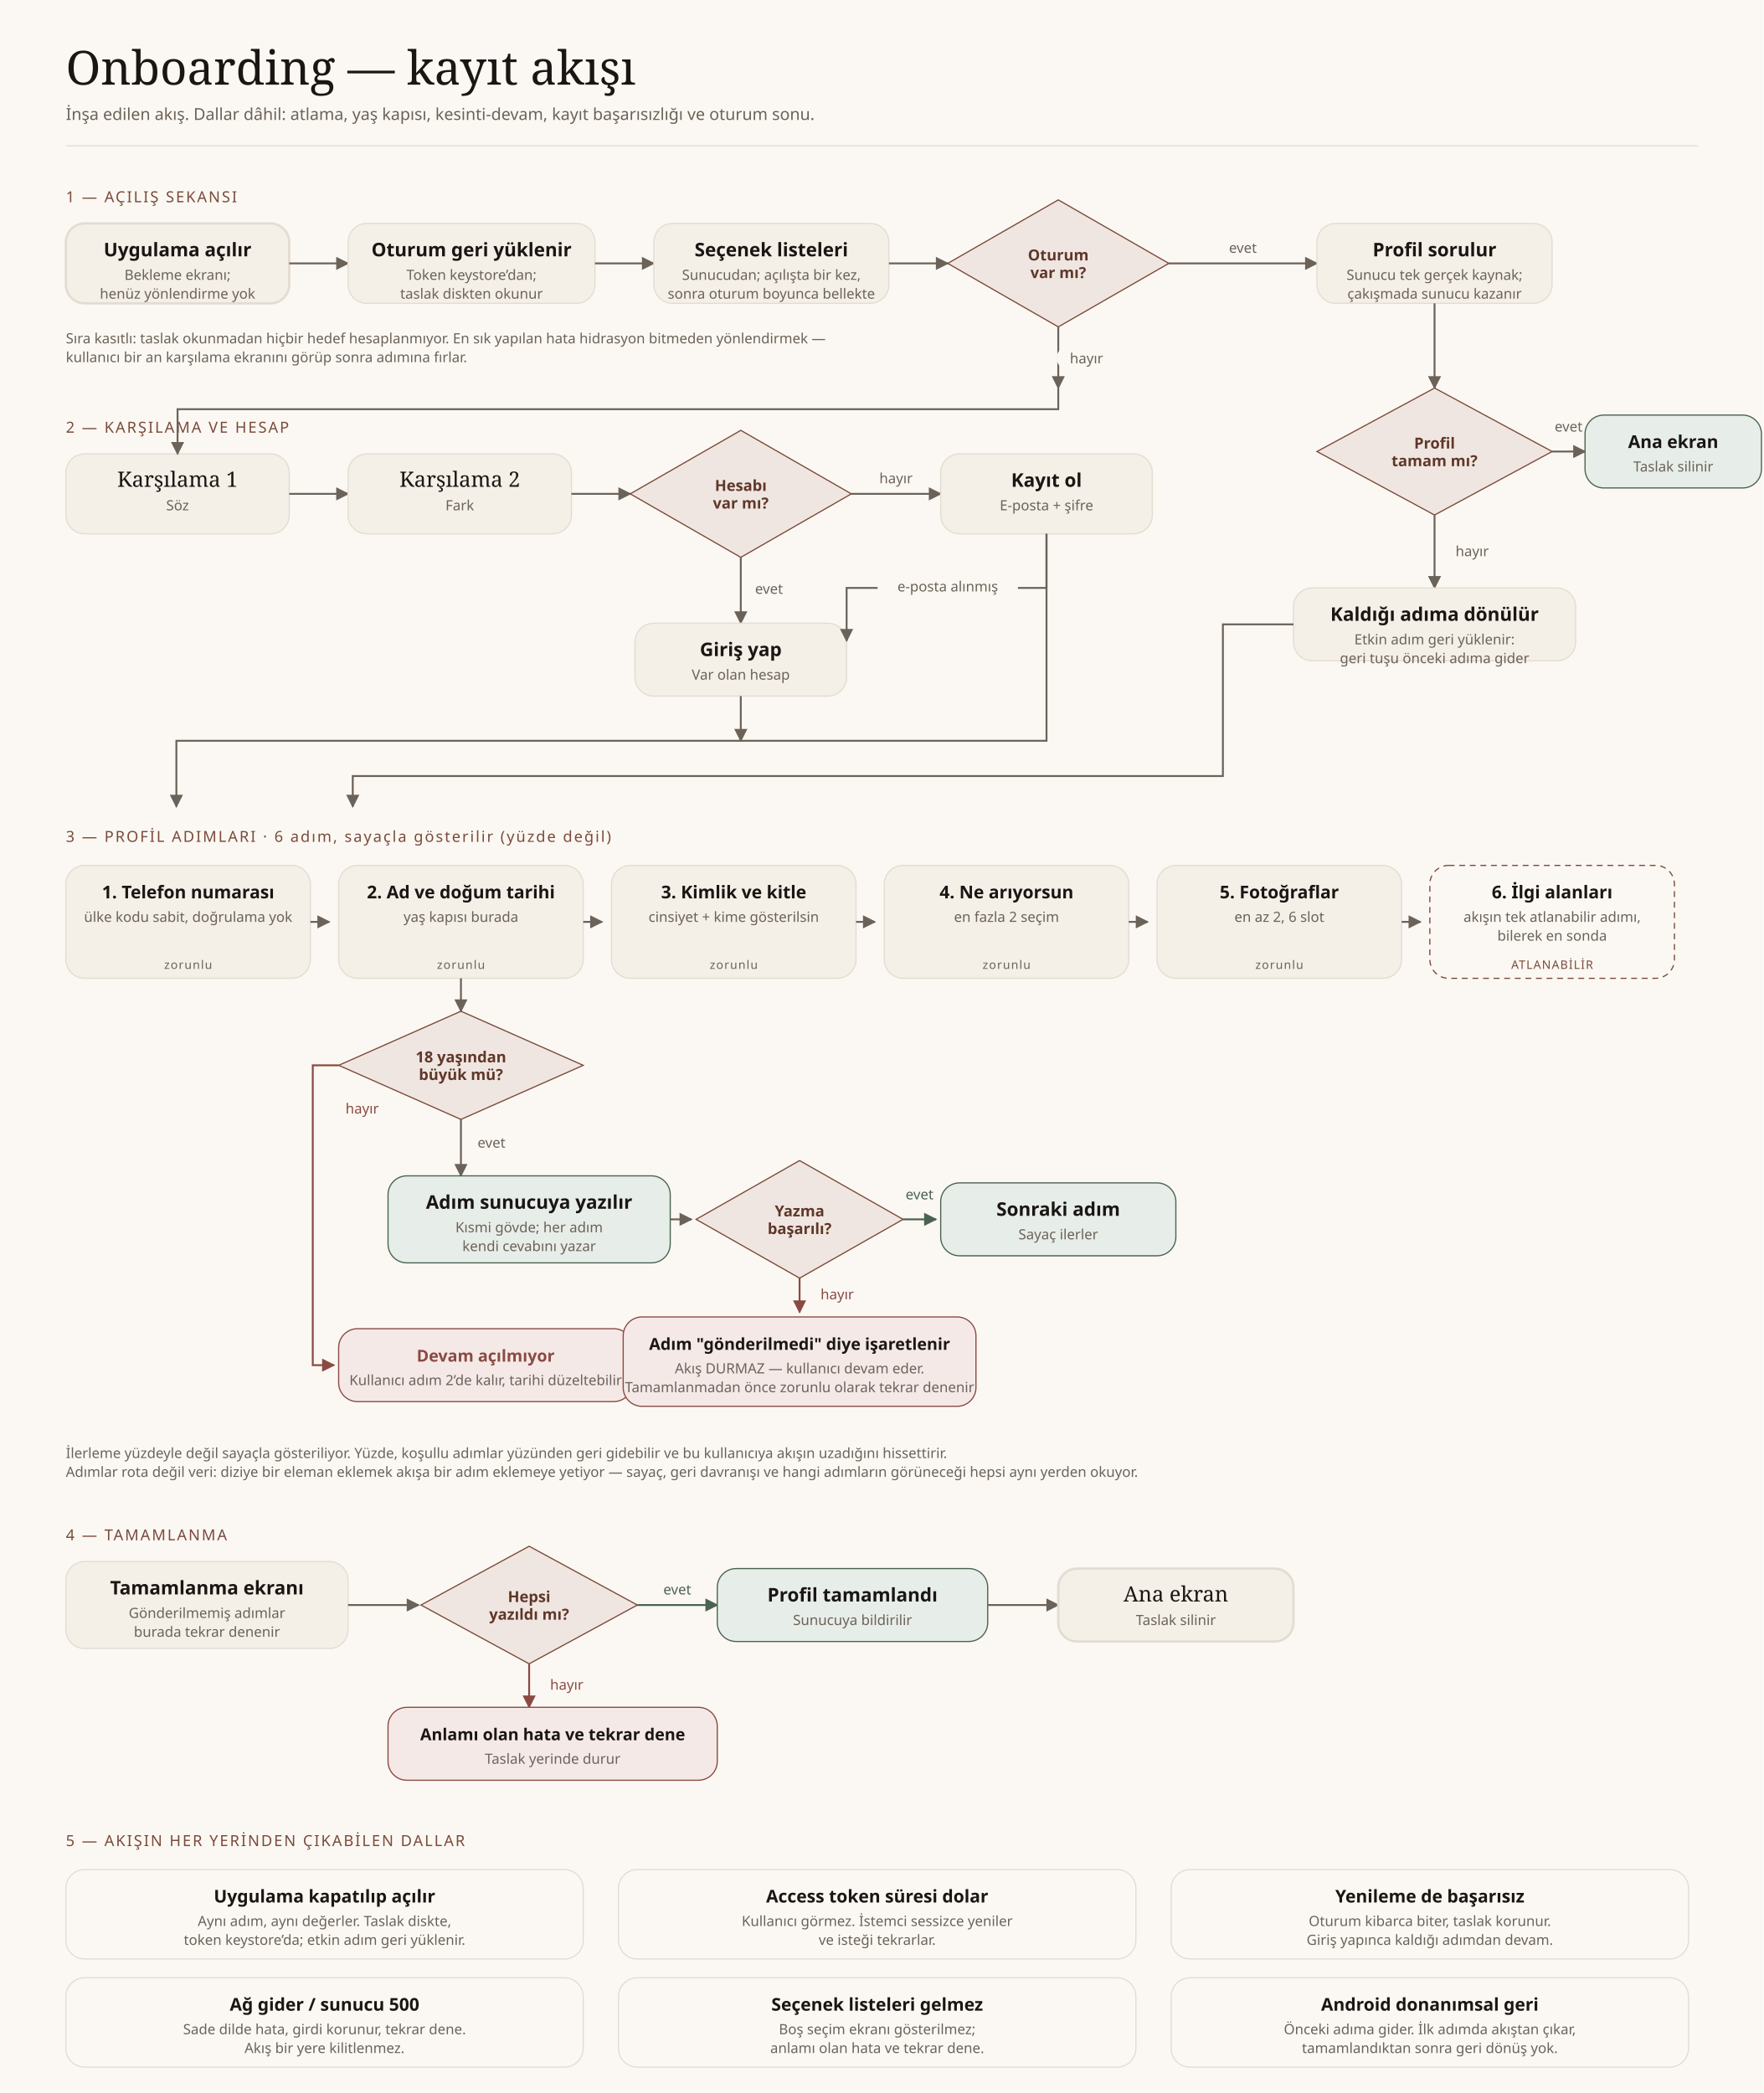
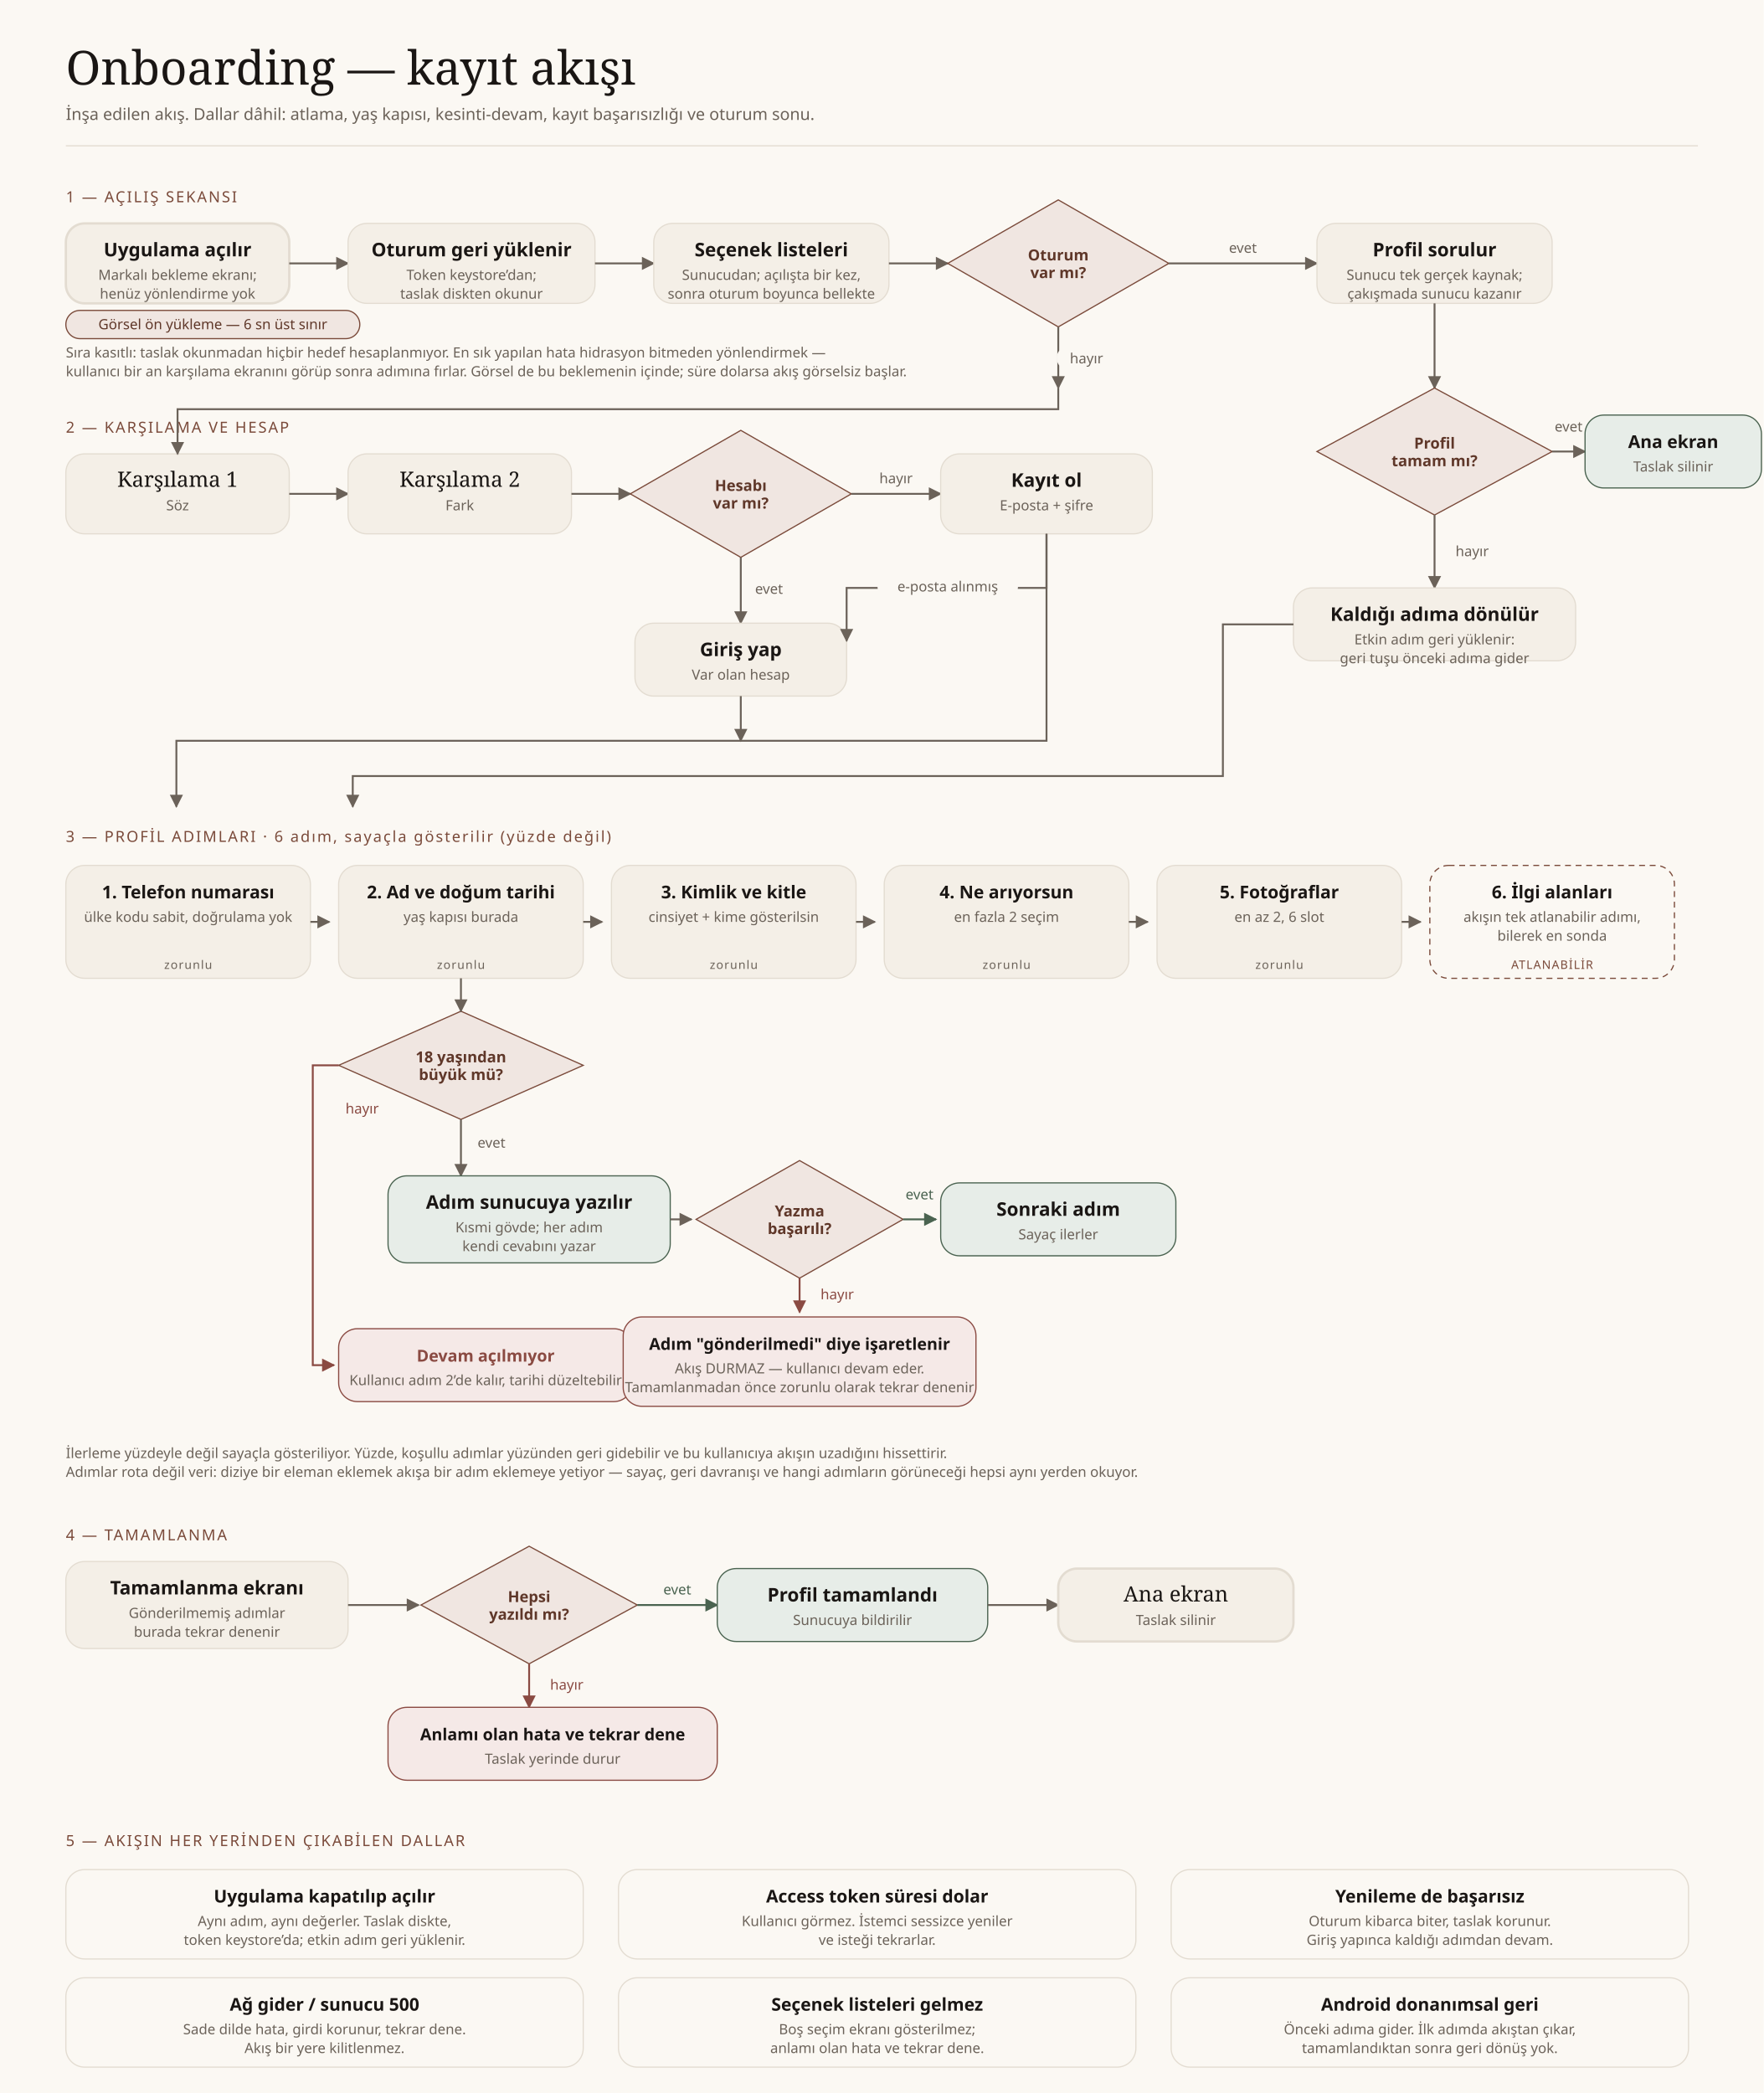
<svg xmlns="http://www.w3.org/2000/svg" width="1500" height="1780" viewBox="0 0 1500 1780" font-family="'Figtree','Segoe UI',system-ui,-apple-system,sans-serif">
  <defs>
    <marker id="arrow" viewBox="0 0 10 10" refX="9" refY="5" markerWidth="7" markerHeight="7" orient="auto-start-reverse">
      <path d="M 0 0 L 10 5 L 0 10 z" fill="#6B6259" />
    </marker>
    <marker id="arrowRed" viewBox="0 0 10 10" refX="9" refY="5" markerWidth="7" markerHeight="7" orient="auto-start-reverse">
      <path d="M 0 0 L 10 5 L 0 10 z" fill="#8A4A42" />
    </marker>
    <marker id="arrowGreen" viewBox="0 0 10 10" refX="9" refY="5" markerWidth="7" markerHeight="7" orient="auto-start-reverse">
      <path d="M 0 0 L 10 5 L 0 10 z" fill="#4A6350" />
    </marker>
  </defs>
  <rect width="1500" height="1780" fill="#FBF8F3" />
  <text x="56" y="72" font-family="'Newsreader','Iowan Old Style',Georgia,serif" font-size="40" fill="#1A1614">Onboarding — kayıt akışı</text>
  <text x="56" y="102" font-size="14" fill="#6B6259">İnşa edilen akış. Dallar dâhil: atlama, yaş kapısı, kesinti-devam, kayıt başarısızlığı ve oturum sonu.</text>
  <line x1="56" y1="124" x2="1444" y2="124" stroke="#E3DCD1" />
  <text x="56" y="172" font-size="13" letter-spacing="1.4" fill="#7A4A3A">1 — AÇILIŞ SEKANSI</text>
  <rect x="56" y="190" width="190" height="68" rx="16" fill="#F4EFE7" stroke="#E3DCD1" stroke-width="2" />
  <text x="151" y="218" text-anchor="middle" font-family="'Figtree','Segoe UI',system-ui,-apple-system,sans-serif" font-size="16" font-weight="600" fill="#1A1614">Uygulama açılır</text>
-   <text x="151" y="238" text-anchor="middle" font-size="12" fill="#6B6259">Bekleme ekranı;</text>
+   <text x="151" y="238" text-anchor="middle" font-size="12" fill="#6B6259">Markalı bekleme ekranı;</text>
  <text x="151" y="254" text-anchor="middle" font-size="12" fill="#6B6259">henüz yönlendirme yok</text>
+   <rect x="56" y="264" width="250" height="24" rx="12" fill="#F0E6E1" stroke="#7A4A3A" stroke-width="1" />
+   <text x="181" y="280" text-anchor="middle" font-size="12" fill="#5F3729">Görsel ön yükleme — 6 sn üst sınır</text>
  <path d="M 246 224 L 296 224" fill="none" stroke="#6B6259" stroke-width="1.6" marker-end="url(#arrow)" />
  <rect x="296" y="190" width="210" height="68" rx="16" fill="#F4EFE7" stroke="#E3DCD1" stroke-width="1" />
  <text x="401" y="218" text-anchor="middle" font-family="'Figtree','Segoe UI',system-ui,-apple-system,sans-serif" font-size="16" font-weight="600" fill="#1A1614">Oturum geri yüklenir</text>
  <text x="401" y="238" text-anchor="middle" font-size="12" fill="#6B6259">Token keystore’dan;</text>
  <text x="401" y="254" text-anchor="middle" font-size="12" fill="#6B6259">taslak diskten okunur</text>
  <path d="M 506 224 L 556 224" fill="none" stroke="#6B6259" stroke-width="1.6" marker-end="url(#arrow)" />
  <rect x="556" y="190" width="200" height="68" rx="16" fill="#F4EFE7" stroke="#E3DCD1" stroke-width="1" />
  <text x="656" y="218" text-anchor="middle" font-family="'Figtree','Segoe UI',system-ui,-apple-system,sans-serif" font-size="16" font-weight="600" fill="#1A1614">Seçenek listeleri</text>
  <text x="656" y="238" text-anchor="middle" font-size="12" fill="#6B6259">Sunucudan; açılışta bir kez,</text>
  <text x="656" y="254" text-anchor="middle" font-size="12" fill="#6B6259">sonra oturum boyunca bellekte</text>
  <path d="M 756 224 L 806 224" fill="none" stroke="#6B6259" stroke-width="1.6" marker-end="url(#arrow)" />
  <path d="M 900 170 L 994 224 L 900 278 L 806 224 Z" fill="#F0E6E1" stroke="#7A4A3A" />
  <text x="900" y="221.5" text-anchor="middle" font-size="13" font-weight="600" fill="#5F3729">Oturum</text>
  <text x="900" y="236.5" text-anchor="middle" font-size="13" font-weight="600" fill="#5F3729">var mı?</text>
-   <text x="56" y="292" font-size="12" fill="#6B6259">Sıra kasıtlı: taslak okunmadan hiçbir hedef hesaplanmıyor. En sık yapılan hata hidrasyon bitmeden yönlendirmek —</text>
-   <text x="56" y="308" font-size="12" fill="#6B6259">kullanıcı bir an karşılama ekranını görüp sonra adımına fırlar.</text>
+   <text x="56" y="304" font-size="12" fill="#6B6259">Sıra kasıtlı: taslak okunmadan hiçbir hedef hesaplanmıyor. En sık yapılan hata hidrasyon bitmeden yönlendirmek —</text>
+   <text x="56" y="320" font-size="12" fill="#6B6259">kullanıcı bir an karşılama ekranını görüp sonra adımına fırlar. Görsel de bu beklemenin içinde; süre dolarsa akış görselsiz başlar.</text>
  <path d="M 900 278 L 900 330" fill="none" stroke="#6B6259" stroke-width="1.6" marker-end="url(#arrow)" />
  <rect x="898.75" y="295" width="50.5" height="19" rx="9" fill="#FBF8F3" />
  <text x="924" y="309" text-anchor="middle" font-size="12" fill="#6B6259">hayır</text>
  <path d="M 994 224 L 1120 224" fill="none" stroke="#6B6259" stroke-width="1.6" marker-end="url(#arrow)" />
  <rect x="1035.2" y="201" width="43.6" height="19" rx="9" fill="#FBF8F3" />
  <text x="1057" y="215" text-anchor="middle" font-size="12" fill="#6B6259">evet</text>
  <rect x="1120" y="190" width="200" height="68" rx="16" fill="#F4EFE7" stroke="#E3DCD1" stroke-width="1" />
  <text x="1220" y="218" text-anchor="middle" font-family="'Figtree','Segoe UI',system-ui,-apple-system,sans-serif" font-size="16" font-weight="600" fill="#1A1614">Profil sorulur</text>
  <text x="1220" y="238" text-anchor="middle" font-size="12" fill="#6B6259">Sunucu tek gerçek kaynak;</text>
  <text x="1220" y="254" text-anchor="middle" font-size="12" fill="#6B6259">çakışmada sunucu kazanır</text>
  <path d="M 1220 258 L 1220 330" fill="none" stroke="#6B6259" stroke-width="1.6" marker-end="url(#arrow)" />
  <path d="M 1220 330 L 1320 384 L 1220 438 L 1120 384 Z" fill="#F0E6E1" stroke="#7A4A3A" />
  <text x="1220" y="381.5" text-anchor="middle" font-size="13" font-weight="600" fill="#5F3729">Profil</text>
  <text x="1220" y="396.5" text-anchor="middle" font-size="13" font-weight="600" fill="#5F3729">tamam mı?</text>
  <text x="56" y="368" font-size="13" letter-spacing="1.4" fill="#7A4A3A">2 — KARŞILAMA VE HESAP</text>
  <rect x="56" y="386" width="190" height="68" rx="16" fill="#F4EFE7" stroke="#E3DCD1" stroke-width="1" />
  <text x="151" y="414" text-anchor="middle" font-family="'Newsreader','Iowan Old Style',Georgia,serif" font-size="18" font-weight="400" fill="#1A1614">Karşılama 1</text>
  <text x="151" y="434" text-anchor="middle" font-size="12" fill="#6B6259">Söz</text>
  <path d="M 246 420 L 296 420" fill="none" stroke="#6B6259" stroke-width="1.6" marker-end="url(#arrow)" />
  <rect x="296" y="386" width="190" height="68" rx="16" fill="#F4EFE7" stroke="#E3DCD1" stroke-width="1" />
  <text x="391" y="414" text-anchor="middle" font-family="'Newsreader','Iowan Old Style',Georgia,serif" font-size="18" font-weight="400" fill="#1A1614">Karşılama 2</text>
  <text x="391" y="434" text-anchor="middle" font-size="12" fill="#6B6259">Fark</text>
  <path d="M 486 420 L 536 420" fill="none" stroke="#6B6259" stroke-width="1.6" marker-end="url(#arrow)" />
  <path d="M 630 366 L 724 420 L 630 474 L 536 420 Z" fill="#F0E6E1" stroke="#7A4A3A" />
  <text x="630" y="417.5" text-anchor="middle" font-size="13" font-weight="600" fill="#5F3729">Hesabı</text>
  <text x="630" y="432.5" text-anchor="middle" font-size="13" font-weight="600" fill="#5F3729">var mı?</text>
  <path d="M 724 420 L 800 420" fill="none" stroke="#6B6259" stroke-width="1.6" marker-end="url(#arrow)" />
  <rect x="736.75" y="397" width="50.5" height="19" rx="9" fill="#FBF8F3" />
  <text x="762" y="411" text-anchor="middle" font-size="12" fill="#6B6259">hayır</text>
  <rect x="800" y="386" width="180" height="68" rx="16" fill="#F4EFE7" stroke="#E3DCD1" stroke-width="1" />
  <text x="890" y="414" text-anchor="middle" font-family="'Figtree','Segoe UI',system-ui,-apple-system,sans-serif" font-size="16" font-weight="600" fill="#1A1614">Kayıt ol</text>
  <text x="890" y="434" text-anchor="middle" font-size="12" fill="#6B6259">E-posta + şifre</text>
  <path d="M 630 474 L 630 530" fill="none" stroke="#6B6259" stroke-width="1.6" marker-end="url(#arrow)" />
  <rect x="632.2" y="491" width="43.6" height="19" rx="9" fill="#FBF8F3" />
  <text x="654" y="505" text-anchor="middle" font-size="12" fill="#6B6259">evet</text>
  <rect x="540" y="530" width="180" height="62" rx="16" fill="#F4EFE7" stroke="#E3DCD1" stroke-width="1" />
  <text x="630" y="558" text-anchor="middle" font-family="'Figtree','Segoe UI',system-ui,-apple-system,sans-serif" font-size="16" font-weight="600" fill="#1A1614">Giriş yap</text>
  <text x="630" y="578" text-anchor="middle" font-size="12" fill="#6B6259">Var olan hesap</text>
  <path d="M 890 454 L 890 500 L 720 500 L 720 545" fill="none" stroke="#6B6259" stroke-width="1.6" marker-end="url(#arrow)" />
  <rect x="746.25" y="489" width="119.5" height="19" rx="9" fill="#FBF8F3" />
  <text x="806" y="503" text-anchor="middle" font-size="12" fill="#6B6259">e-posta alınmış</text>
  <path d="M 890 454 L 890 630 L 150 630 L 150 686" fill="none" stroke="#6B6259" stroke-width="1.6" marker-end="url(#arrow)" />
  <path d="M 630 592 L 630 630" fill="none" stroke="#6B6259" stroke-width="1.6" marker-end="url(#arrow)" />
  <path d="M 900 330 L 900 348 L 151 348 L 151 386" fill="none" stroke="#6B6259" stroke-width="1.6" marker-end="url(#arrow)" />
  <path d="M 1320 384 L 1348 384" fill="none" stroke="#6B6259" stroke-width="1.6" marker-end="url(#arrow)" />
  <rect x="1312.2" y="353" width="43.6" height="19" rx="9" fill="#FBF8F3" />
  <text x="1334" y="367" text-anchor="middle" font-size="12" fill="#6B6259">evet</text>
  <rect x="1348" y="353" width="150" height="62" rx="16" fill="#E7EDE8" stroke="#4A6350" stroke-width="1" />
  <text x="1423" y="381" text-anchor="middle" font-family="'Figtree','Segoe UI',system-ui,-apple-system,sans-serif" font-size="15" font-weight="600" fill="#1A1614">Ana ekran</text>
  <text x="1423" y="401" text-anchor="middle" font-size="12" fill="#6B6259">Taslak silinir</text>
  <path d="M 1220 438 L 1220 500" fill="none" stroke="#6B6259" stroke-width="1.6" marker-end="url(#arrow)" />
  <rect x="1226.75" y="459" width="50.5" height="19" rx="9" fill="#FBF8F3" />
  <text x="1252" y="473" text-anchor="middle" font-size="12" fill="#6B6259">hayır</text>
  <rect x="1100" y="500" width="240" height="62" rx="16" fill="#F4EFE7" stroke="#E3DCD1" stroke-width="1" />
  <text x="1220" y="528" text-anchor="middle" font-family="'Figtree','Segoe UI',system-ui,-apple-system,sans-serif" font-size="16" font-weight="600" fill="#1A1614">Kaldığı adıma dönülür</text>
  <text x="1220" y="548" text-anchor="middle" font-size="12" fill="#6B6259">Etkin adım geri yüklenir:</text>
  <text x="1220" y="564" text-anchor="middle" font-size="12" fill="#6B6259">geri tuşu önceki adıma gider</text>
  <path d="M 1100 531 L 1040 531 L 1040 660 L 300 660 L 300 686" fill="none" stroke="#6B6259" stroke-width="1.6" marker-end="url(#arrow)" />
  <text x="56" y="716" font-size="13" letter-spacing="1.4" fill="#7A4A3A">3 — PROFİL ADIMLARI · 6 adım, sayaçla gösterilir (yüzde değil)</text>
  <rect x="56" y="736" width="208" height="96" rx="16" fill="#F4EFE7" stroke="#E3DCD1" stroke-width="1" />
  <text x="160" y="764" text-anchor="middle" font-family="'Figtree','Segoe UI',system-ui,-apple-system,sans-serif" font-size="15" font-weight="600" fill="#1A1614">1. Telefon numarası</text>
  <text x="160" y="784" text-anchor="middle" font-size="12" fill="#6B6259">ülke kodu sabit, doğrulama yok</text>
  <text x="160" y="824" text-anchor="middle" font-size="10" letter-spacing="0.8" fill="#6B6259">zorunlu</text>
  <path d="M 264 784 L 280 784" fill="none" stroke="#6B6259" stroke-width="1.6" marker-end="url(#arrow)" />
  <rect x="288" y="736" width="208" height="96" rx="16" fill="#F4EFE7" stroke="#E3DCD1" stroke-width="1" />
  <text x="392" y="764" text-anchor="middle" font-family="'Figtree','Segoe UI',system-ui,-apple-system,sans-serif" font-size="15" font-weight="600" fill="#1A1614">2. Ad ve doğum tarihi</text>
  <text x="392" y="784" text-anchor="middle" font-size="12" fill="#6B6259">yaş kapısı burada</text>
  <text x="392" y="824" text-anchor="middle" font-size="10" letter-spacing="0.8" fill="#6B6259">zorunlu</text>
  <path d="M 496 784 L 512 784" fill="none" stroke="#6B6259" stroke-width="1.6" marker-end="url(#arrow)" />
  <rect x="520" y="736" width="208" height="96" rx="16" fill="#F4EFE7" stroke="#E3DCD1" stroke-width="1" />
  <text x="624" y="764" text-anchor="middle" font-family="'Figtree','Segoe UI',system-ui,-apple-system,sans-serif" font-size="15" font-weight="600" fill="#1A1614">3. Kimlik ve kitle</text>
  <text x="624" y="784" text-anchor="middle" font-size="12" fill="#6B6259">cinsiyet + kime gösterilsin</text>
  <text x="624" y="824" text-anchor="middle" font-size="10" letter-spacing="0.8" fill="#6B6259">zorunlu</text>
  <path d="M 728 784 L 744 784" fill="none" stroke="#6B6259" stroke-width="1.6" marker-end="url(#arrow)" />
  <rect x="752" y="736" width="208" height="96" rx="16" fill="#F4EFE7" stroke="#E3DCD1" stroke-width="1" />
  <text x="856" y="764" text-anchor="middle" font-family="'Figtree','Segoe UI',system-ui,-apple-system,sans-serif" font-size="15" font-weight="600" fill="#1A1614">4. Ne arıyorsun</text>
  <text x="856" y="784" text-anchor="middle" font-size="12" fill="#6B6259">en fazla 2 seçim</text>
  <text x="856" y="824" text-anchor="middle" font-size="10" letter-spacing="0.8" fill="#6B6259">zorunlu</text>
  <path d="M 960 784 L 976 784" fill="none" stroke="#6B6259" stroke-width="1.6" marker-end="url(#arrow)" />
  <rect x="984" y="736" width="208" height="96" rx="16" fill="#F4EFE7" stroke="#E3DCD1" stroke-width="1" />
  <text x="1088" y="764" text-anchor="middle" font-family="'Figtree','Segoe UI',system-ui,-apple-system,sans-serif" font-size="15" font-weight="600" fill="#1A1614">5. Fotoğraflar</text>
  <text x="1088" y="784" text-anchor="middle" font-size="12" fill="#6B6259">en az 2, 6 slot</text>
  <text x="1088" y="824" text-anchor="middle" font-size="10" letter-spacing="0.8" fill="#6B6259">zorunlu</text>
  <path d="M 1192 784 L 1208 784" fill="none" stroke="#6B6259" stroke-width="1.6" marker-end="url(#arrow)" />
  <rect x="1216" y="736" width="208" height="96" rx="16" fill="#FBF8F3" stroke="#7A4A3A" stroke-width="1" stroke-dasharray="5 4" />
  <text x="1320" y="764" text-anchor="middle" font-family="'Figtree','Segoe UI',system-ui,-apple-system,sans-serif" font-size="15" font-weight="600" fill="#1A1614">6. İlgi alanları</text>
  <text x="1320" y="784" text-anchor="middle" font-size="12" fill="#6B6259">akışın tek atlanabilir adımı,</text>
  <text x="1320" y="800" text-anchor="middle" font-size="12" fill="#6B6259">bilerek en sonda</text>
  <text x="1320" y="824" text-anchor="middle" font-size="10" letter-spacing="0.8" fill="#7A4A3A">ATLANABİLİR</text>
  <path d="M 392 860 L 496 906 L 392 952 L 288 906 Z" fill="#F0E6E1" stroke="#7A4A3A" />
  <text x="392" y="903.5" text-anchor="middle" font-size="13" font-weight="600" fill="#5F3729">18 yaşından</text>
  <text x="392" y="918.5" text-anchor="middle" font-size="13" font-weight="600" fill="#5F3729">büyük mü?</text>
  <path d="M 392 832 L 392 860" fill="none" stroke="#6B6259" stroke-width="1.6" marker-end="url(#arrow)" />
  <path d="M 288 906 L 266 906 L 266 1161 L 284 1161" fill="none" stroke="#8A4A42" stroke-width="1.6" marker-end="url(#arrowRed)" />
  <rect x="282.75" y="933" width="50.5" height="19" rx="9" fill="#FBF8F3" />
  <text x="308" y="947" text-anchor="middle" font-size="12" fill="#8A4A42">hayır</text>
  <rect x="288" y="1130" width="250" height="62" rx="16" fill="#F5E9E7" stroke="#8A4A42" stroke-width="1" />
  <text x="413" y="1158" text-anchor="middle" font-family="'Figtree','Segoe UI',system-ui,-apple-system,sans-serif" font-size="14" font-weight="600" fill="#8A4A42">Devam açılmıyor</text>
  <text x="413" y="1178" text-anchor="middle" font-size="12" fill="#6B6259">Kullanıcı adım 2’de kalır, tarihi düzeltebilir</text>
  <path d="M 392 952 L 392 1000" fill="none" stroke="#6B6259" stroke-width="1.6" marker-end="url(#arrow)" />
  <rect x="396.2" y="962" width="43.6" height="19" rx="9" fill="#FBF8F3" />
  <text x="418" y="976" text-anchor="middle" font-size="12" fill="#6B6259">evet</text>
  <rect x="330" y="1000" width="240" height="74" rx="16" fill="#E7EDE8" stroke="#4A6350" stroke-width="1" />
  <text x="450" y="1028" text-anchor="middle" font-family="'Figtree','Segoe UI',system-ui,-apple-system,sans-serif" font-size="16" font-weight="600" fill="#1A1614">Adım sunucuya yazılır</text>
  <text x="450" y="1048" text-anchor="middle" font-size="12" fill="#6B6259">Kısmi gövde; her adım</text>
  <text x="450" y="1064" text-anchor="middle" font-size="12" fill="#6B6259">kendi cevabını yazar</text>
  <path d="M 570 1037 L 588 1037" fill="none" stroke="#6B6259" stroke-width="1.6" marker-end="url(#arrow)" />
  <path d="M 680 987 L 768 1037 L 680 1087 L 592 1037 Z" fill="#F0E6E1" stroke="#7A4A3A" />
  <text x="680" y="1034.5" text-anchor="middle" font-size="13" font-weight="600" fill="#5F3729">Yazma</text>
  <text x="680" y="1049.5" text-anchor="middle" font-size="13" font-weight="600" fill="#5F3729">başarılı?</text>
  <path d="M 768 1037 L 796 1037" fill="none" stroke="#4A6350" stroke-width="1.6" marker-end="url(#arrowGreen)" />
  <rect x="760.2" y="1006" width="43.6" height="19" rx="9" fill="#FBF8F3" />
  <text x="782" y="1020" text-anchor="middle" font-size="12" fill="#4A6350">evet</text>
  <rect x="800" y="1006" width="200" height="62" rx="16" fill="#E7EDE8" stroke="#4A6350" stroke-width="1" />
  <text x="900" y="1034" text-anchor="middle" font-family="'Figtree','Segoe UI',system-ui,-apple-system,sans-serif" font-size="16" font-weight="600" fill="#1A1614">Sonraki adım</text>
  <text x="900" y="1054" text-anchor="middle" font-size="12" fill="#6B6259">Sayaç ilerler</text>
  <path d="M 680 1087 L 680 1116" fill="none" stroke="#8A4A42" stroke-width="1.6" marker-end="url(#arrowRed)" />
  <rect x="686.75" y="1091" width="50.5" height="19" rx="9" fill="#FBF8F3" />
  <text x="712" y="1105" text-anchor="middle" font-size="12" fill="#8A4A42">hayır</text>
  <rect x="530" y="1120" width="300" height="76" rx="16" fill="#F5E9E7" stroke="#8A4A42" stroke-width="1" />
  <text x="680" y="1148" text-anchor="middle" font-family="'Figtree','Segoe UI',system-ui,-apple-system,sans-serif" font-size="14" font-weight="600" fill="#1A1614">Adım "gönderilmedi" diye işaretlenir</text>
  <text x="680" y="1168" text-anchor="middle" font-size="12" fill="#6B6259">Akış DURMAZ — kullanıcı devam eder.</text>
  <text x="680" y="1184" text-anchor="middle" font-size="12" fill="#6B6259">Tamamlanmadan önce zorunlu olarak tekrar denenir</text>
  <text x="56" y="1240" font-size="12" fill="#6B6259">İlerleme yüzdeyle değil sayaçla gösteriliyor. Yüzde, koşullu adımlar yüzünden geri gidebilir ve bu kullanıcıya akışın uzadığını hissettirir.</text>
  <text x="56" y="1256" font-size="12" fill="#6B6259">Adımlar rota değil veri: diziye bir eleman eklemek akışa bir adım eklemeye yetiyor — sayaç, geri davranışı ve hangi adımların görüneceği hepsi aynı yerden okuyor.</text>
  <text x="56" y="1310" font-size="13" letter-spacing="1.4" fill="#7A4A3A">4 — TAMAMLANMA</text>
  <rect x="56" y="1328" width="240" height="74" rx="16" fill="#F4EFE7" stroke="#E3DCD1" stroke-width="1" />
  <text x="176" y="1356" text-anchor="middle" font-family="'Figtree','Segoe UI',system-ui,-apple-system,sans-serif" font-size="16" font-weight="600" fill="#1A1614">Tamamlanma ekranı</text>
  <text x="176" y="1376" text-anchor="middle" font-size="12" fill="#6B6259">Gönderilmemiş adımlar</text>
  <text x="176" y="1392" text-anchor="middle" font-size="12" fill="#6B6259">burada tekrar denenir</text>
  <path d="M 296 1365 L 356 1365" fill="none" stroke="#6B6259" stroke-width="1.6" marker-end="url(#arrow)" />
  <path d="M 450 1315 L 542 1365 L 450 1415 L 358 1365 Z" fill="#F0E6E1" stroke="#7A4A3A" />
  <text x="450" y="1362.5" text-anchor="middle" font-size="13" font-weight="600" fill="#5F3729">Hepsi</text>
  <text x="450" y="1377.5" text-anchor="middle" font-size="13" font-weight="600" fill="#5F3729">yazıldı mı?</text>
  <path d="M 542 1365 L 610 1365" fill="none" stroke="#4A6350" stroke-width="1.6" marker-end="url(#arrowGreen)" />
  <rect x="554.2" y="1342" width="43.6" height="19" rx="9" fill="#FBF8F3" />
  <text x="576" y="1356" text-anchor="middle" font-size="12" fill="#4A6350">evet</text>
  <rect x="610" y="1334" width="230" height="62" rx="16" fill="#E7EDE8" stroke="#4A6350" stroke-width="1" />
  <text x="725" y="1362" text-anchor="middle" font-family="'Figtree','Segoe UI',system-ui,-apple-system,sans-serif" font-size="16" font-weight="600" fill="#1A1614">Profil tamamlandı</text>
  <text x="725" y="1382" text-anchor="middle" font-size="12" fill="#6B6259">Sunucuya bildirilir</text>
  <path d="M 840 1365 L 900 1365" fill="none" stroke="#6B6259" stroke-width="1.6" marker-end="url(#arrow)" />
  <rect x="900" y="1334" width="200" height="62" rx="16" fill="#F4EFE7" stroke="#E3DCD1" stroke-width="2" />
  <text x="1000" y="1362" text-anchor="middle" font-family="'Newsreader','Iowan Old Style',Georgia,serif" font-size="18" font-weight="400" fill="#1A1614">Ana ekran</text>
  <text x="1000" y="1382" text-anchor="middle" font-size="12" fill="#6B6259">Taslak silinir</text>
  <path d="M 450 1415 L 450 1452" fill="none" stroke="#8A4A42" stroke-width="1.6" marker-end="url(#arrowRed)" />
  <rect x="456.75" y="1423" width="50.5" height="19" rx="9" fill="#FBF8F3" />
  <text x="482" y="1437" text-anchor="middle" font-size="12" fill="#8A4A42">hayır</text>
  <rect x="330" y="1452" width="280" height="62" rx="16" fill="#F5E9E7" stroke="#8A4A42" stroke-width="1" />
  <text x="470" y="1480" text-anchor="middle" font-family="'Figtree','Segoe UI',system-ui,-apple-system,sans-serif" font-size="14" font-weight="600" fill="#1A1614">Anlamı olan hata ve tekrar dene</text>
  <text x="470" y="1500" text-anchor="middle" font-size="12" fill="#6B6259">Taslak yerinde durur</text>
  <text x="56" y="1570" font-size="13" letter-spacing="1.4" fill="#7A4A3A">5 — AKIŞIN HER YERİNDEN ÇIKABİLEN DALLAR</text>
  <rect x="56" y="1590" width="440" height="76" rx="16" fill="#FBF8F3" stroke="#E3DCD1" stroke-width="1" />
  <text x="276" y="1618" text-anchor="middle" font-family="'Figtree','Segoe UI',system-ui,-apple-system,sans-serif" font-size="15" font-weight="600" fill="#1A1614">Uygulama kapatılıp açılır</text>
  <text x="276" y="1638" text-anchor="middle" font-size="12" fill="#6B6259">Aynı adım, aynı değerler. Taslak diskte,</text>
  <text x="276" y="1654" text-anchor="middle" font-size="12" fill="#6B6259">token keystore’da; etkin adım geri yüklenir.</text>
  <rect x="526" y="1590" width="440" height="76" rx="16" fill="#FBF8F3" stroke="#E3DCD1" stroke-width="1" />
  <text x="746" y="1618" text-anchor="middle" font-family="'Figtree','Segoe UI',system-ui,-apple-system,sans-serif" font-size="15" font-weight="600" fill="#1A1614">Access token süresi dolar</text>
  <text x="746" y="1638" text-anchor="middle" font-size="12" fill="#6B6259">Kullanıcı görmez. İstemci sessizce yeniler</text>
  <text x="746" y="1654" text-anchor="middle" font-size="12" fill="#6B6259">ve isteği tekrarlar.</text>
  <rect x="996" y="1590" width="440" height="76" rx="16" fill="#FBF8F3" stroke="#E3DCD1" stroke-width="1" />
  <text x="1216" y="1618" text-anchor="middle" font-family="'Figtree','Segoe UI',system-ui,-apple-system,sans-serif" font-size="15" font-weight="600" fill="#1A1614">Yenileme de başarısız</text>
  <text x="1216" y="1638" text-anchor="middle" font-size="12" fill="#6B6259">Oturum kibarca biter, taslak korunur.</text>
  <text x="1216" y="1654" text-anchor="middle" font-size="12" fill="#6B6259">Giriş yapınca kaldığı adımdan devam.</text>
  <rect x="56" y="1682" width="440" height="76" rx="16" fill="#FBF8F3" stroke="#E3DCD1" stroke-width="1" />
  <text x="276" y="1710" text-anchor="middle" font-family="'Figtree','Segoe UI',system-ui,-apple-system,sans-serif" font-size="15" font-weight="600" fill="#1A1614">Ağ gider / sunucu 500</text>
  <text x="276" y="1730" text-anchor="middle" font-size="12" fill="#6B6259">Sade dilde hata, girdi korunur, tekrar dene.</text>
  <text x="276" y="1746" text-anchor="middle" font-size="12" fill="#6B6259">Akış bir yere kilitlenmez.</text>
  <rect x="526" y="1682" width="440" height="76" rx="16" fill="#FBF8F3" stroke="#E3DCD1" stroke-width="1" />
  <text x="746" y="1710" text-anchor="middle" font-family="'Figtree','Segoe UI',system-ui,-apple-system,sans-serif" font-size="15" font-weight="600" fill="#1A1614">Seçenek listeleri gelmez</text>
  <text x="746" y="1730" text-anchor="middle" font-size="12" fill="#6B6259">Boş seçim ekranı gösterilmez;</text>
  <text x="746" y="1746" text-anchor="middle" font-size="12" fill="#6B6259">anlamı olan hata ve tekrar dene.</text>
  <rect x="996" y="1682" width="440" height="76" rx="16" fill="#FBF8F3" stroke="#E3DCD1" stroke-width="1" />
  <text x="1216" y="1710" text-anchor="middle" font-family="'Figtree','Segoe UI',system-ui,-apple-system,sans-serif" font-size="15" font-weight="600" fill="#1A1614">Android donanımsal geri</text>
  <text x="1216" y="1730" text-anchor="middle" font-size="12" fill="#6B6259">Önceki adıma gider. İlk adımda akıştan çıkar,</text>
  <text x="1216" y="1746" text-anchor="middle" font-size="12" fill="#6B6259">tamamlandıktan sonra geri dönüş yok.</text>
</svg>
